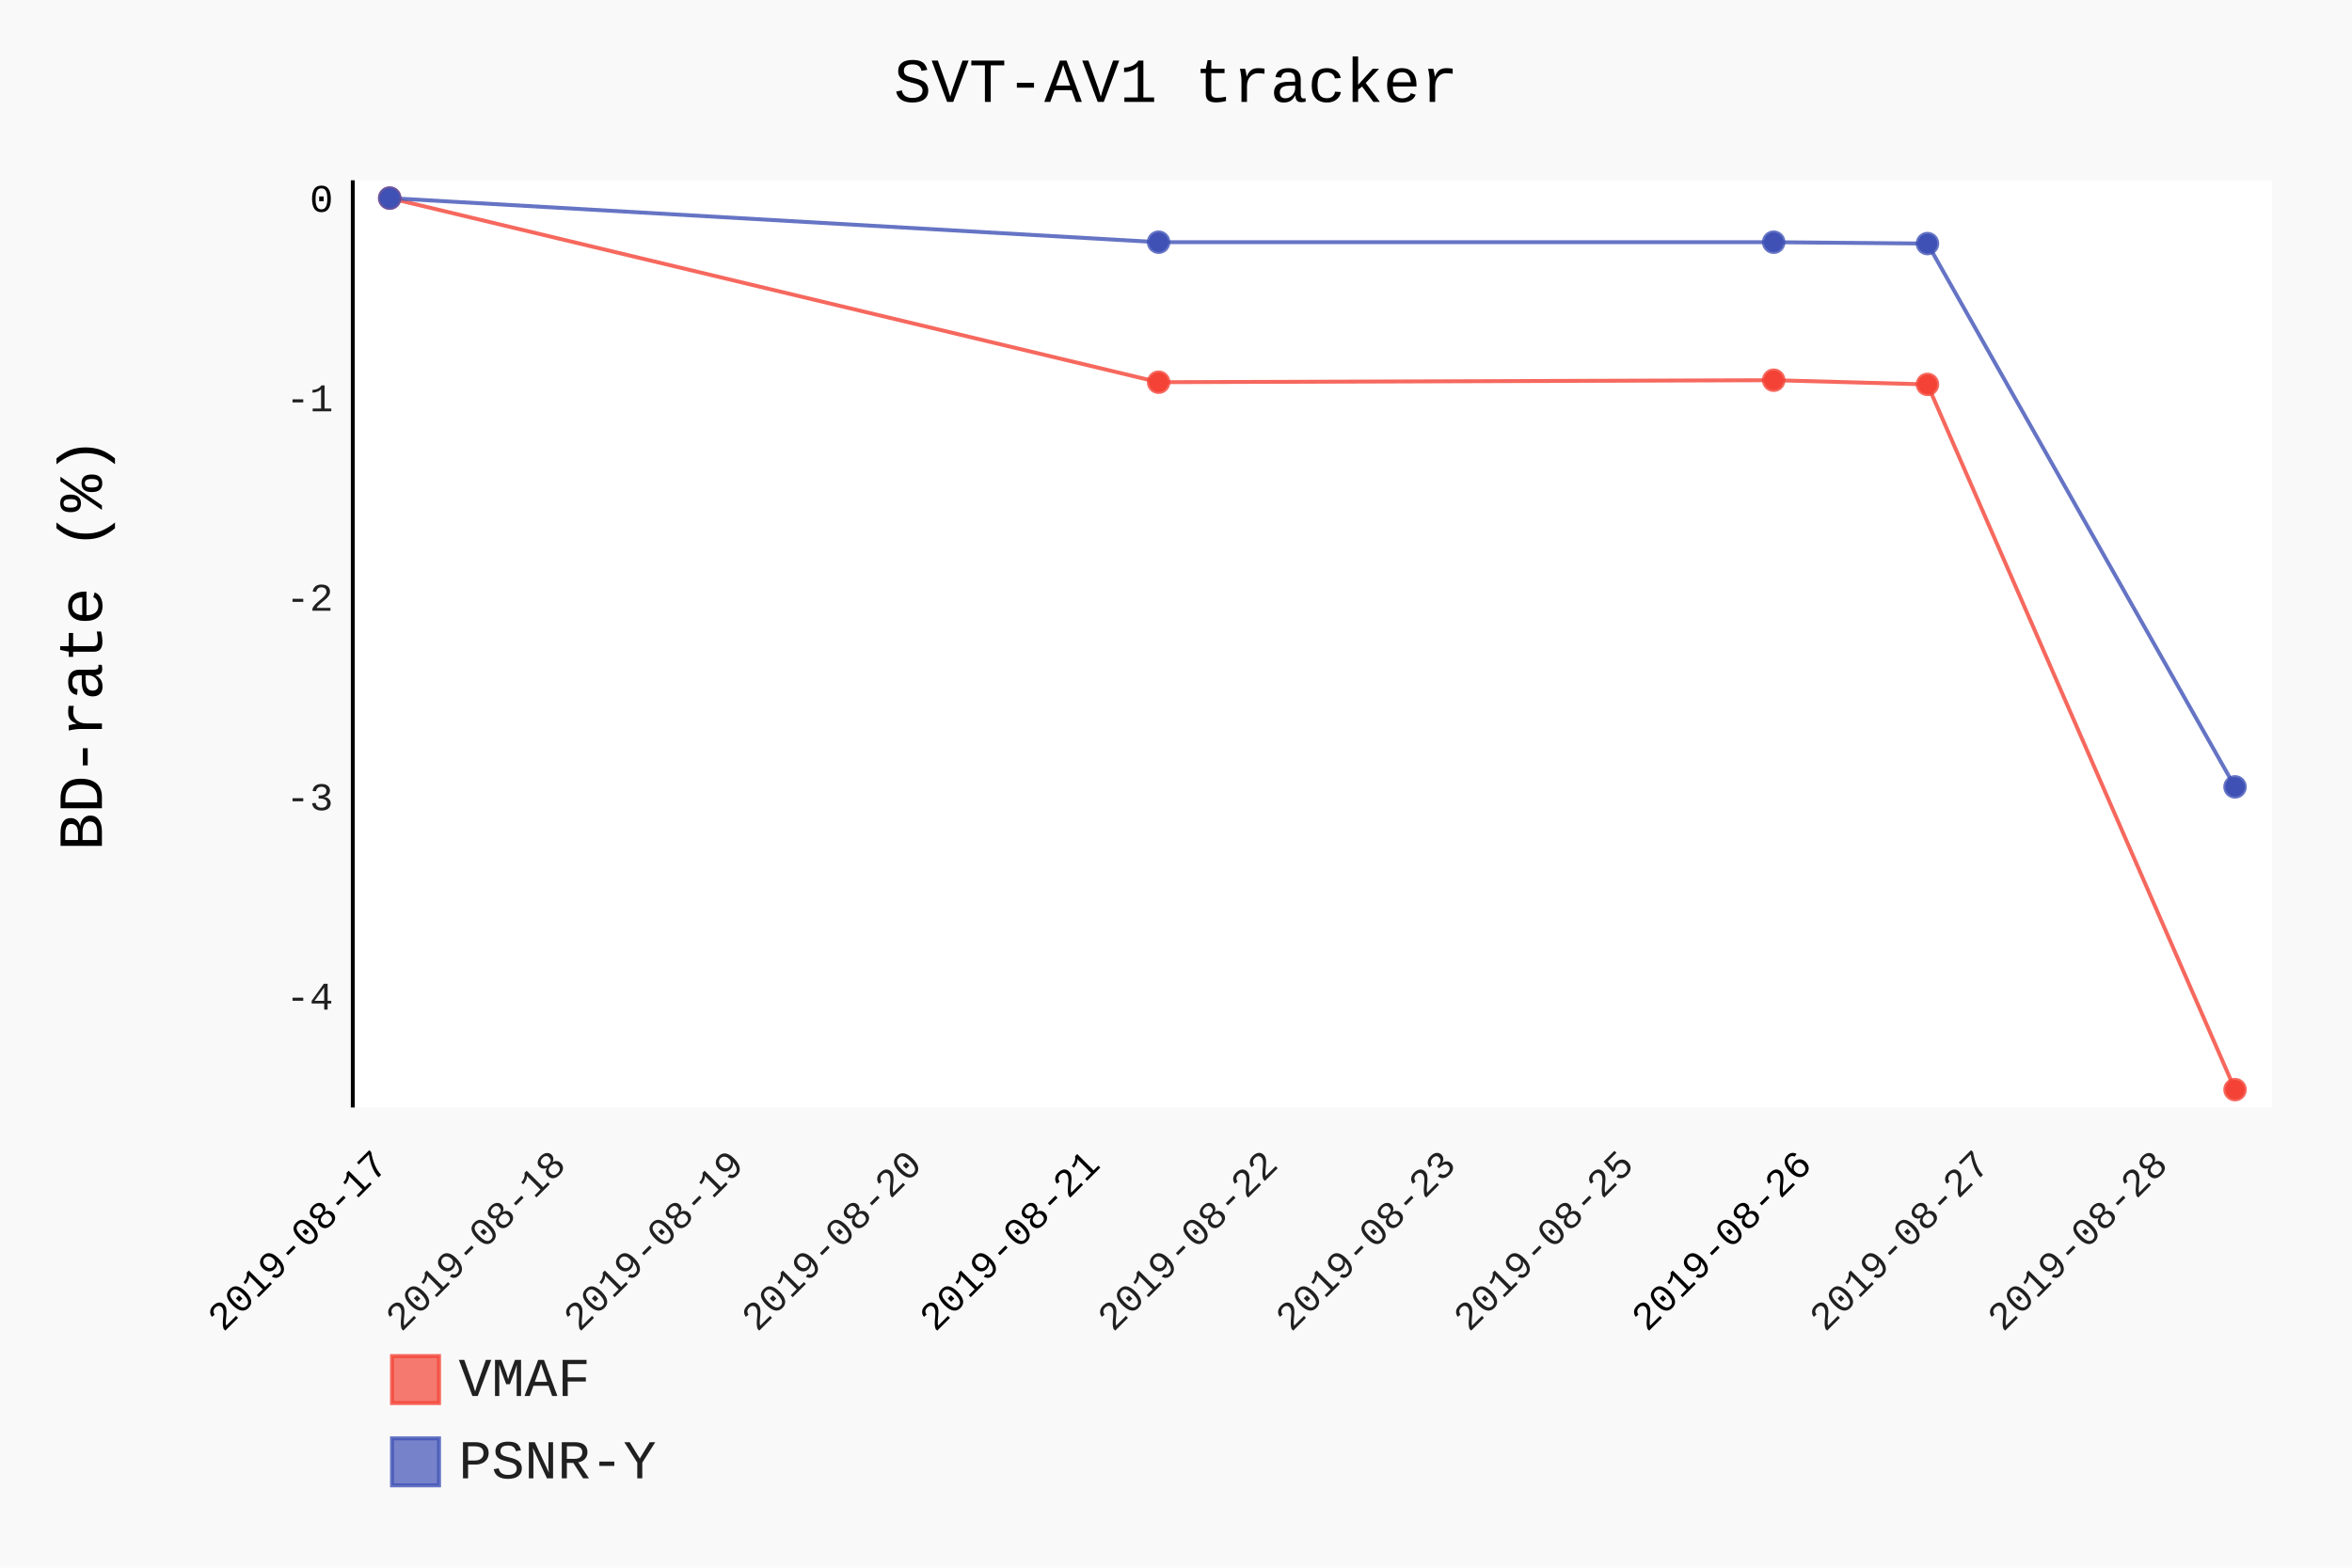
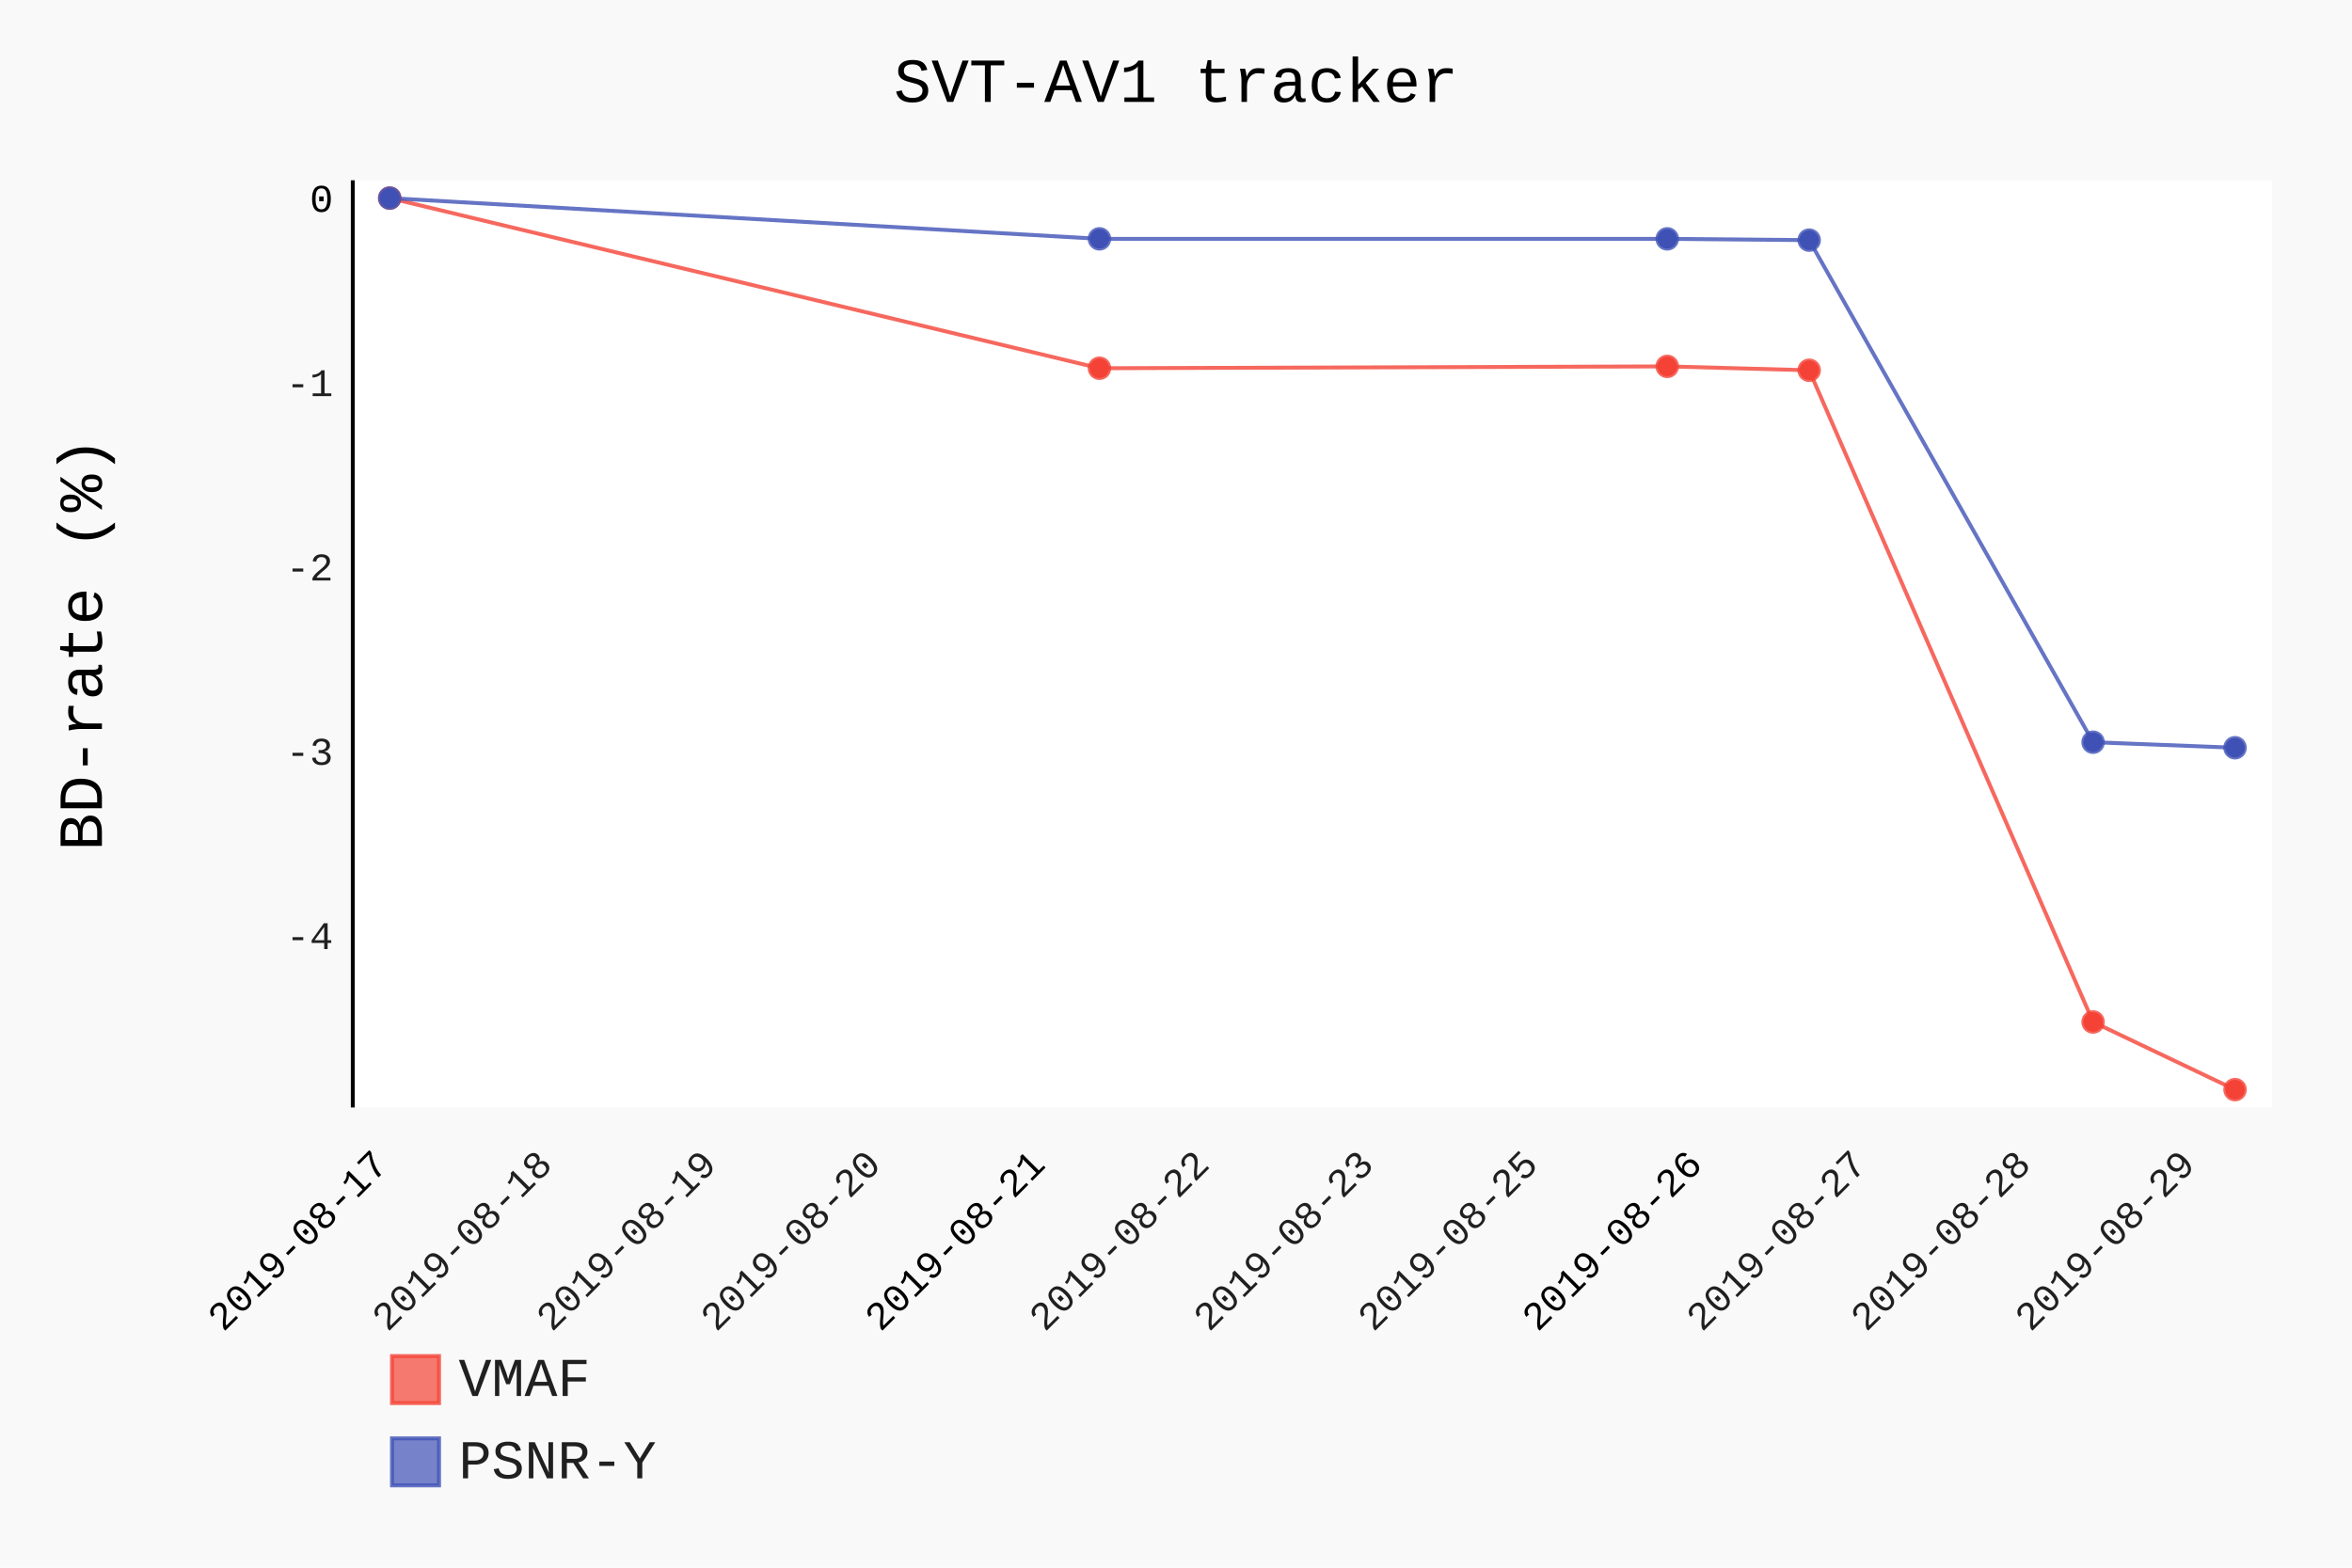
- <svg xmlns="http://www.w3.org/2000/svg" class="pygal-chart" id="chart-6c90c589-dffb-4b23-b711-0932f3720958" viewBox="0 0 600 400">
+ <svg xmlns="http://www.w3.org/2000/svg" class="pygal-chart" id="chart-f4acd283-ab8b-42a0-bf1b-9dc96879ffe4" viewBox="0 0 600 400">
  <defs>
-     <style type="text/css">#chart-6c90c589-dffb-4b23-b711-0932f3720958{-webkit-user-select:none;-webkit-font-smoothing:antialiased;font-family:Consolas,"Liberation Mono",Menlo,Courier,monospace}#chart-6c90c589-dffb-4b23-b711-0932f3720958 .title{font-family:Consolas,"Liberation Mono",Menlo,Courier,monospace;font-size:16px}#chart-6c90c589-dffb-4b23-b711-0932f3720958 .legends .legend text{font-family:Consolas,"Liberation Mono",Menlo,Courier,monospace;font-size:14px}#chart-6c90c589-dffb-4b23-b711-0932f3720958 .axis text{font-family:Consolas,"Liberation Mono",Menlo,Courier,monospace;font-size:10px}#chart-6c90c589-dffb-4b23-b711-0932f3720958 .axis text.major{font-family:Consolas,"Liberation Mono",Menlo,Courier,monospace;font-size:10px}#chart-6c90c589-dffb-4b23-b711-0932f3720958 .text-overlay text.value{font-family:Consolas,"Liberation Mono",Menlo,Courier,monospace;font-size:16px}#chart-6c90c589-dffb-4b23-b711-0932f3720958 .text-overlay text.label{font-family:Consolas,"Liberation Mono",Menlo,Courier,monospace;font-size:10px}#chart-6c90c589-dffb-4b23-b711-0932f3720958 .tooltip{font-family:Consolas,"Liberation Mono",Menlo,Courier,monospace;font-size:14px}#chart-6c90c589-dffb-4b23-b711-0932f3720958 text.no_data{font-family:Consolas,"Liberation Mono",Menlo,Courier,monospace;font-size:64px}
- #chart-6c90c589-dffb-4b23-b711-0932f3720958{background-color:rgba(249,249,249,1)}#chart-6c90c589-dffb-4b23-b711-0932f3720958 path,#chart-6c90c589-dffb-4b23-b711-0932f3720958 line,#chart-6c90c589-dffb-4b23-b711-0932f3720958 rect,#chart-6c90c589-dffb-4b23-b711-0932f3720958 circle{-webkit-transition:150ms;-moz-transition:150ms;transition:150ms}#chart-6c90c589-dffb-4b23-b711-0932f3720958 .graph &gt; .background{fill:rgba(249,249,249,1)}#chart-6c90c589-dffb-4b23-b711-0932f3720958 .plot &gt; .background{fill:rgba(255,255,255,1)}#chart-6c90c589-dffb-4b23-b711-0932f3720958 .graph{fill:rgba(0,0,0,.87)}#chart-6c90c589-dffb-4b23-b711-0932f3720958 text.no_data{fill:rgba(0,0,0,1)}#chart-6c90c589-dffb-4b23-b711-0932f3720958 .title{fill:rgba(0,0,0,1)}#chart-6c90c589-dffb-4b23-b711-0932f3720958 .legends .legend text{fill:rgba(0,0,0,.87)}#chart-6c90c589-dffb-4b23-b711-0932f3720958 .legends .legend:hover text{fill:rgba(0,0,0,1)}#chart-6c90c589-dffb-4b23-b711-0932f3720958 .axis .line{stroke:rgba(0,0,0,1)}#chart-6c90c589-dffb-4b23-b711-0932f3720958 .axis .guide.line{stroke:rgba(0,0,0,.54)}#chart-6c90c589-dffb-4b23-b711-0932f3720958 .axis .major.line{stroke:rgba(0,0,0,.87)}#chart-6c90c589-dffb-4b23-b711-0932f3720958 .axis text.major{fill:rgba(0,0,0,1)}#chart-6c90c589-dffb-4b23-b711-0932f3720958 .axis.y .guides:hover .guide.line,#chart-6c90c589-dffb-4b23-b711-0932f3720958 .line-graph .axis.x .guides:hover .guide.line,#chart-6c90c589-dffb-4b23-b711-0932f3720958 .stackedline-graph .axis.x .guides:hover .guide.line,#chart-6c90c589-dffb-4b23-b711-0932f3720958 .xy-graph .axis.x .guides:hover .guide.line{stroke:rgba(0,0,0,1)}#chart-6c90c589-dffb-4b23-b711-0932f3720958 .axis .guides:hover text{fill:rgba(0,0,0,1)}#chart-6c90c589-dffb-4b23-b711-0932f3720958 .reactive{fill-opacity:.7;stroke-opacity:.8}#chart-6c90c589-dffb-4b23-b711-0932f3720958 .ci{stroke:rgba(0,0,0,.87)}#chart-6c90c589-dffb-4b23-b711-0932f3720958 .reactive.active,#chart-6c90c589-dffb-4b23-b711-0932f3720958 .active .reactive{fill-opacity:.8;stroke-opacity:.9;stroke-width:4}#chart-6c90c589-dffb-4b23-b711-0932f3720958 .ci .reactive.active{stroke-width:1.5}#chart-6c90c589-dffb-4b23-b711-0932f3720958 .series text{fill:rgba(0,0,0,1)}#chart-6c90c589-dffb-4b23-b711-0932f3720958 .tooltip rect{fill:rgba(255,255,255,1);stroke:rgba(0,0,0,1);-webkit-transition:opacity 150ms;-moz-transition:opacity 150ms;transition:opacity 150ms}#chart-6c90c589-dffb-4b23-b711-0932f3720958 .tooltip .label{fill:rgba(0,0,0,.87)}#chart-6c90c589-dffb-4b23-b711-0932f3720958 .tooltip .label{fill:rgba(0,0,0,.87)}#chart-6c90c589-dffb-4b23-b711-0932f3720958 .tooltip .legend{font-size:.8em;fill:rgba(0,0,0,.54)}#chart-6c90c589-dffb-4b23-b711-0932f3720958 .tooltip .x_label{font-size:.6em;fill:rgba(0,0,0,1)}#chart-6c90c589-dffb-4b23-b711-0932f3720958 .tooltip .xlink{font-size:.5em;text-decoration:underline}#chart-6c90c589-dffb-4b23-b711-0932f3720958 .tooltip .value{font-size:1.5em}#chart-6c90c589-dffb-4b23-b711-0932f3720958 .bound{font-size:.5em}#chart-6c90c589-dffb-4b23-b711-0932f3720958 .max-value{font-size:.75em;fill:rgba(0,0,0,.54)}#chart-6c90c589-dffb-4b23-b711-0932f3720958 .map-element{fill:rgba(255,255,255,1);stroke:rgba(0,0,0,.54) !important}#chart-6c90c589-dffb-4b23-b711-0932f3720958 .map-element .reactive{fill-opacity:inherit;stroke-opacity:inherit}#chart-6c90c589-dffb-4b23-b711-0932f3720958 .color-0,#chart-6c90c589-dffb-4b23-b711-0932f3720958 .color-0 a:visited{stroke:#F44336;fill:#F44336}#chart-6c90c589-dffb-4b23-b711-0932f3720958 .color-1,#chart-6c90c589-dffb-4b23-b711-0932f3720958 .color-1 a:visited{stroke:#3F51B5;fill:#3F51B5}#chart-6c90c589-dffb-4b23-b711-0932f3720958 .text-overlay .color-0 text{fill:black}#chart-6c90c589-dffb-4b23-b711-0932f3720958 .text-overlay .color-1 text{fill:black}
- #chart-6c90c589-dffb-4b23-b711-0932f3720958 text.no_data{text-anchor:middle}#chart-6c90c589-dffb-4b23-b711-0932f3720958 .guide.line{fill:none}#chart-6c90c589-dffb-4b23-b711-0932f3720958 .centered{text-anchor:middle}#chart-6c90c589-dffb-4b23-b711-0932f3720958 .title{text-anchor:middle}#chart-6c90c589-dffb-4b23-b711-0932f3720958 .legends .legend text{fill-opacity:1}#chart-6c90c589-dffb-4b23-b711-0932f3720958 .axis.x text{text-anchor:middle}#chart-6c90c589-dffb-4b23-b711-0932f3720958 .axis.x:not(.web) text[transform]{text-anchor:start}#chart-6c90c589-dffb-4b23-b711-0932f3720958 .axis.x:not(.web) text[transform].backwards{text-anchor:end}#chart-6c90c589-dffb-4b23-b711-0932f3720958 .axis.y text{text-anchor:end}#chart-6c90c589-dffb-4b23-b711-0932f3720958 .axis.y text[transform].backwards{text-anchor:start}#chart-6c90c589-dffb-4b23-b711-0932f3720958 .axis.y2 text{text-anchor:start}#chart-6c90c589-dffb-4b23-b711-0932f3720958 .axis.y2 text[transform].backwards{text-anchor:end}#chart-6c90c589-dffb-4b23-b711-0932f3720958 .axis .guide.line{stroke-dasharray:4,4}#chart-6c90c589-dffb-4b23-b711-0932f3720958 .axis .major.guide.line{stroke-dasharray:6,6}#chart-6c90c589-dffb-4b23-b711-0932f3720958 .horizontal .axis.y .guide.line,#chart-6c90c589-dffb-4b23-b711-0932f3720958 .horizontal .axis.y2 .guide.line,#chart-6c90c589-dffb-4b23-b711-0932f3720958 .vertical .axis.x .guide.line{opacity:0}#chart-6c90c589-dffb-4b23-b711-0932f3720958 .horizontal .axis.always_show .guide.line,#chart-6c90c589-dffb-4b23-b711-0932f3720958 .vertical .axis.always_show .guide.line{opacity:1 !important}#chart-6c90c589-dffb-4b23-b711-0932f3720958 .axis.y .guides:hover .guide.line,#chart-6c90c589-dffb-4b23-b711-0932f3720958 .axis.y2 .guides:hover .guide.line,#chart-6c90c589-dffb-4b23-b711-0932f3720958 .axis.x .guides:hover .guide.line{opacity:1}#chart-6c90c589-dffb-4b23-b711-0932f3720958 .axis .guides:hover text{opacity:1}#chart-6c90c589-dffb-4b23-b711-0932f3720958 .nofill{fill:none}#chart-6c90c589-dffb-4b23-b711-0932f3720958 .subtle-fill{fill-opacity:.2}#chart-6c90c589-dffb-4b23-b711-0932f3720958 .dot{stroke-width:1px;fill-opacity:1}#chart-6c90c589-dffb-4b23-b711-0932f3720958 .dot.active{stroke-width:5px}#chart-6c90c589-dffb-4b23-b711-0932f3720958 .dot.negative{fill:transparent}#chart-6c90c589-dffb-4b23-b711-0932f3720958 text,#chart-6c90c589-dffb-4b23-b711-0932f3720958 tspan{stroke:none !important}#chart-6c90c589-dffb-4b23-b711-0932f3720958 .series text.active{opacity:1}#chart-6c90c589-dffb-4b23-b711-0932f3720958 .tooltip rect{fill-opacity:.95;stroke-width:.5}#chart-6c90c589-dffb-4b23-b711-0932f3720958 .tooltip text{fill-opacity:1}#chart-6c90c589-dffb-4b23-b711-0932f3720958 .showable{visibility:hidden}#chart-6c90c589-dffb-4b23-b711-0932f3720958 .showable.shown{visibility:visible}#chart-6c90c589-dffb-4b23-b711-0932f3720958 .gauge-background{fill:rgba(229,229,229,1);stroke:none}#chart-6c90c589-dffb-4b23-b711-0932f3720958 .bg-lines{stroke:rgba(249,249,249,1);stroke-width:2px}</style>
+     <style type="text/css">#chart-f4acd283-ab8b-42a0-bf1b-9dc96879ffe4{-webkit-user-select:none;-webkit-font-smoothing:antialiased;font-family:Consolas,"Liberation Mono",Menlo,Courier,monospace}#chart-f4acd283-ab8b-42a0-bf1b-9dc96879ffe4 .title{font-family:Consolas,"Liberation Mono",Menlo,Courier,monospace;font-size:16px}#chart-f4acd283-ab8b-42a0-bf1b-9dc96879ffe4 .legends .legend text{font-family:Consolas,"Liberation Mono",Menlo,Courier,monospace;font-size:14px}#chart-f4acd283-ab8b-42a0-bf1b-9dc96879ffe4 .axis text{font-family:Consolas,"Liberation Mono",Menlo,Courier,monospace;font-size:10px}#chart-f4acd283-ab8b-42a0-bf1b-9dc96879ffe4 .axis text.major{font-family:Consolas,"Liberation Mono",Menlo,Courier,monospace;font-size:10px}#chart-f4acd283-ab8b-42a0-bf1b-9dc96879ffe4 .text-overlay text.value{font-family:Consolas,"Liberation Mono",Menlo,Courier,monospace;font-size:16px}#chart-f4acd283-ab8b-42a0-bf1b-9dc96879ffe4 .text-overlay text.label{font-family:Consolas,"Liberation Mono",Menlo,Courier,monospace;font-size:10px}#chart-f4acd283-ab8b-42a0-bf1b-9dc96879ffe4 .tooltip{font-family:Consolas,"Liberation Mono",Menlo,Courier,monospace;font-size:14px}#chart-f4acd283-ab8b-42a0-bf1b-9dc96879ffe4 text.no_data{font-family:Consolas,"Liberation Mono",Menlo,Courier,monospace;font-size:64px}
+ #chart-f4acd283-ab8b-42a0-bf1b-9dc96879ffe4{background-color:rgba(249,249,249,1)}#chart-f4acd283-ab8b-42a0-bf1b-9dc96879ffe4 path,#chart-f4acd283-ab8b-42a0-bf1b-9dc96879ffe4 line,#chart-f4acd283-ab8b-42a0-bf1b-9dc96879ffe4 rect,#chart-f4acd283-ab8b-42a0-bf1b-9dc96879ffe4 circle{-webkit-transition:150ms;-moz-transition:150ms;transition:150ms}#chart-f4acd283-ab8b-42a0-bf1b-9dc96879ffe4 .graph &gt; .background{fill:rgba(249,249,249,1)}#chart-f4acd283-ab8b-42a0-bf1b-9dc96879ffe4 .plot &gt; .background{fill:rgba(255,255,255,1)}#chart-f4acd283-ab8b-42a0-bf1b-9dc96879ffe4 .graph{fill:rgba(0,0,0,.87)}#chart-f4acd283-ab8b-42a0-bf1b-9dc96879ffe4 text.no_data{fill:rgba(0,0,0,1)}#chart-f4acd283-ab8b-42a0-bf1b-9dc96879ffe4 .title{fill:rgba(0,0,0,1)}#chart-f4acd283-ab8b-42a0-bf1b-9dc96879ffe4 .legends .legend text{fill:rgba(0,0,0,.87)}#chart-f4acd283-ab8b-42a0-bf1b-9dc96879ffe4 .legends .legend:hover text{fill:rgba(0,0,0,1)}#chart-f4acd283-ab8b-42a0-bf1b-9dc96879ffe4 .axis .line{stroke:rgba(0,0,0,1)}#chart-f4acd283-ab8b-42a0-bf1b-9dc96879ffe4 .axis .guide.line{stroke:rgba(0,0,0,.54)}#chart-f4acd283-ab8b-42a0-bf1b-9dc96879ffe4 .axis .major.line{stroke:rgba(0,0,0,.87)}#chart-f4acd283-ab8b-42a0-bf1b-9dc96879ffe4 .axis text.major{fill:rgba(0,0,0,1)}#chart-f4acd283-ab8b-42a0-bf1b-9dc96879ffe4 .axis.y .guides:hover .guide.line,#chart-f4acd283-ab8b-42a0-bf1b-9dc96879ffe4 .line-graph .axis.x .guides:hover .guide.line,#chart-f4acd283-ab8b-42a0-bf1b-9dc96879ffe4 .stackedline-graph .axis.x .guides:hover .guide.line,#chart-f4acd283-ab8b-42a0-bf1b-9dc96879ffe4 .xy-graph .axis.x .guides:hover .guide.line{stroke:rgba(0,0,0,1)}#chart-f4acd283-ab8b-42a0-bf1b-9dc96879ffe4 .axis .guides:hover text{fill:rgba(0,0,0,1)}#chart-f4acd283-ab8b-42a0-bf1b-9dc96879ffe4 .reactive{fill-opacity:.7;stroke-opacity:.8}#chart-f4acd283-ab8b-42a0-bf1b-9dc96879ffe4 .ci{stroke:rgba(0,0,0,.87)}#chart-f4acd283-ab8b-42a0-bf1b-9dc96879ffe4 .reactive.active,#chart-f4acd283-ab8b-42a0-bf1b-9dc96879ffe4 .active .reactive{fill-opacity:.8;stroke-opacity:.9;stroke-width:4}#chart-f4acd283-ab8b-42a0-bf1b-9dc96879ffe4 .ci .reactive.active{stroke-width:1.5}#chart-f4acd283-ab8b-42a0-bf1b-9dc96879ffe4 .series text{fill:rgba(0,0,0,1)}#chart-f4acd283-ab8b-42a0-bf1b-9dc96879ffe4 .tooltip rect{fill:rgba(255,255,255,1);stroke:rgba(0,0,0,1);-webkit-transition:opacity 150ms;-moz-transition:opacity 150ms;transition:opacity 150ms}#chart-f4acd283-ab8b-42a0-bf1b-9dc96879ffe4 .tooltip .label{fill:rgba(0,0,0,.87)}#chart-f4acd283-ab8b-42a0-bf1b-9dc96879ffe4 .tooltip .label{fill:rgba(0,0,0,.87)}#chart-f4acd283-ab8b-42a0-bf1b-9dc96879ffe4 .tooltip .legend{font-size:.8em;fill:rgba(0,0,0,.54)}#chart-f4acd283-ab8b-42a0-bf1b-9dc96879ffe4 .tooltip .x_label{font-size:.6em;fill:rgba(0,0,0,1)}#chart-f4acd283-ab8b-42a0-bf1b-9dc96879ffe4 .tooltip .xlink{font-size:.5em;text-decoration:underline}#chart-f4acd283-ab8b-42a0-bf1b-9dc96879ffe4 .tooltip .value{font-size:1.5em}#chart-f4acd283-ab8b-42a0-bf1b-9dc96879ffe4 .bound{font-size:.5em}#chart-f4acd283-ab8b-42a0-bf1b-9dc96879ffe4 .max-value{font-size:.75em;fill:rgba(0,0,0,.54)}#chart-f4acd283-ab8b-42a0-bf1b-9dc96879ffe4 .map-element{fill:rgba(255,255,255,1);stroke:rgba(0,0,0,.54) !important}#chart-f4acd283-ab8b-42a0-bf1b-9dc96879ffe4 .map-element .reactive{fill-opacity:inherit;stroke-opacity:inherit}#chart-f4acd283-ab8b-42a0-bf1b-9dc96879ffe4 .color-0,#chart-f4acd283-ab8b-42a0-bf1b-9dc96879ffe4 .color-0 a:visited{stroke:#F44336;fill:#F44336}#chart-f4acd283-ab8b-42a0-bf1b-9dc96879ffe4 .color-1,#chart-f4acd283-ab8b-42a0-bf1b-9dc96879ffe4 .color-1 a:visited{stroke:#3F51B5;fill:#3F51B5}#chart-f4acd283-ab8b-42a0-bf1b-9dc96879ffe4 .text-overlay .color-0 text{fill:black}#chart-f4acd283-ab8b-42a0-bf1b-9dc96879ffe4 .text-overlay .color-1 text{fill:black}
+ #chart-f4acd283-ab8b-42a0-bf1b-9dc96879ffe4 text.no_data{text-anchor:middle}#chart-f4acd283-ab8b-42a0-bf1b-9dc96879ffe4 .guide.line{fill:none}#chart-f4acd283-ab8b-42a0-bf1b-9dc96879ffe4 .centered{text-anchor:middle}#chart-f4acd283-ab8b-42a0-bf1b-9dc96879ffe4 .title{text-anchor:middle}#chart-f4acd283-ab8b-42a0-bf1b-9dc96879ffe4 .legends .legend text{fill-opacity:1}#chart-f4acd283-ab8b-42a0-bf1b-9dc96879ffe4 .axis.x text{text-anchor:middle}#chart-f4acd283-ab8b-42a0-bf1b-9dc96879ffe4 .axis.x:not(.web) text[transform]{text-anchor:start}#chart-f4acd283-ab8b-42a0-bf1b-9dc96879ffe4 .axis.x:not(.web) text[transform].backwards{text-anchor:end}#chart-f4acd283-ab8b-42a0-bf1b-9dc96879ffe4 .axis.y text{text-anchor:end}#chart-f4acd283-ab8b-42a0-bf1b-9dc96879ffe4 .axis.y text[transform].backwards{text-anchor:start}#chart-f4acd283-ab8b-42a0-bf1b-9dc96879ffe4 .axis.y2 text{text-anchor:start}#chart-f4acd283-ab8b-42a0-bf1b-9dc96879ffe4 .axis.y2 text[transform].backwards{text-anchor:end}#chart-f4acd283-ab8b-42a0-bf1b-9dc96879ffe4 .axis .guide.line{stroke-dasharray:4,4}#chart-f4acd283-ab8b-42a0-bf1b-9dc96879ffe4 .axis .major.guide.line{stroke-dasharray:6,6}#chart-f4acd283-ab8b-42a0-bf1b-9dc96879ffe4 .horizontal .axis.y .guide.line,#chart-f4acd283-ab8b-42a0-bf1b-9dc96879ffe4 .horizontal .axis.y2 .guide.line,#chart-f4acd283-ab8b-42a0-bf1b-9dc96879ffe4 .vertical .axis.x .guide.line{opacity:0}#chart-f4acd283-ab8b-42a0-bf1b-9dc96879ffe4 .horizontal .axis.always_show .guide.line,#chart-f4acd283-ab8b-42a0-bf1b-9dc96879ffe4 .vertical .axis.always_show .guide.line{opacity:1 !important}#chart-f4acd283-ab8b-42a0-bf1b-9dc96879ffe4 .axis.y .guides:hover .guide.line,#chart-f4acd283-ab8b-42a0-bf1b-9dc96879ffe4 .axis.y2 .guides:hover .guide.line,#chart-f4acd283-ab8b-42a0-bf1b-9dc96879ffe4 .axis.x .guides:hover .guide.line{opacity:1}#chart-f4acd283-ab8b-42a0-bf1b-9dc96879ffe4 .axis .guides:hover text{opacity:1}#chart-f4acd283-ab8b-42a0-bf1b-9dc96879ffe4 .nofill{fill:none}#chart-f4acd283-ab8b-42a0-bf1b-9dc96879ffe4 .subtle-fill{fill-opacity:.2}#chart-f4acd283-ab8b-42a0-bf1b-9dc96879ffe4 .dot{stroke-width:1px;fill-opacity:1}#chart-f4acd283-ab8b-42a0-bf1b-9dc96879ffe4 .dot.active{stroke-width:5px}#chart-f4acd283-ab8b-42a0-bf1b-9dc96879ffe4 .dot.negative{fill:transparent}#chart-f4acd283-ab8b-42a0-bf1b-9dc96879ffe4 text,#chart-f4acd283-ab8b-42a0-bf1b-9dc96879ffe4 tspan{stroke:none !important}#chart-f4acd283-ab8b-42a0-bf1b-9dc96879ffe4 .series text.active{opacity:1}#chart-f4acd283-ab8b-42a0-bf1b-9dc96879ffe4 .tooltip rect{fill-opacity:.95;stroke-width:.5}#chart-f4acd283-ab8b-42a0-bf1b-9dc96879ffe4 .tooltip text{fill-opacity:1}#chart-f4acd283-ab8b-42a0-bf1b-9dc96879ffe4 .showable{visibility:hidden}#chart-f4acd283-ab8b-42a0-bf1b-9dc96879ffe4 .showable.shown{visibility:visible}#chart-f4acd283-ab8b-42a0-bf1b-9dc96879ffe4 .gauge-background{fill:rgba(229,229,229,1);stroke:none}#chart-f4acd283-ab8b-42a0-bf1b-9dc96879ffe4 .bg-lines{stroke:rgba(249,249,249,1);stroke-width:2px}</style>
  </defs>
  <g class="graph datetimeline-graph vertical">
    <rect class="background" height="400" width="600" x="0" y="0" />
    <g class="plot" transform="translate(90, 46)">
      <rect class="background" height="236.574" width="489.574" x="0" y="0" />
      <g class="axis y">
        <g class="guides">
-           <text class="" x="-5" y="211.606">-4</text>
+           <text class="" x="-5" y="196.162">-4</text>
        </g>
        <g class="guides">
-           <text class="" x="-5" y="160.717">-3</text>
+           <text class="" x="-5" y="149.134">-3</text>
        </g>
        <g class="guides">
-           <text class="" x="-5" y="109.828">-2</text>
+           <text class="" x="-5" y="102.106">-2</text>
        </g>
        <g class="guides">
-           <text class="" x="-5" y="58.939">-1</text>
+           <text class="" x="-5" y="55.078">-1</text>
        </g>
        <g class="guides">
          <text class="major" x="-5" y="8.049">0</text>
        </g>
      </g>
      <g class="axis x">
        <path class="line" d="M0 0 v236.574" />
        <g class="guides">
          <path class="major guide line" d="M9.415 0 v236.574" />
          <text class="major backwards" transform="rotate(315 9.414877 251.5736)" x="9.415" y="251.574">2019-08-17</text>
        </g>
        <g class="guides">
-           <path class="guide line" d="M54.818 0 v236.574" />
-           <text class="backwards" transform="rotate(315 54.81841 251.5736)" x="54.818" y="251.574">2019-08-18</text>
+           <path class="guide line" d="M51.326 0 v236.574" />
+           <text class="backwards" transform="rotate(315 51.32583 251.5736)" x="51.326" y="251.574">2019-08-18</text>
        </g>
        <g class="guides">
-           <path class="guide line" d="M100.222 0 v236.574" />
-           <text class="backwards" transform="rotate(315 100.2219 251.5736)" x="100.222" y="251.574">2019-08-19</text>
+           <path class="guide line" d="M93.237 0 v236.574" />
+           <text class="backwards" transform="rotate(315 93.23679 251.5736)" x="93.237" y="251.574">2019-08-19</text>
        </g>
        <g class="guides">
-           <path class="guide line" d="M145.625 0 v236.574" />
-           <text class="backwards" transform="rotate(315 145.6255 251.5736)" x="145.625" y="251.574">2019-08-20</text>
+           <path class="guide line" d="M135.148 0 v236.574" />
+           <text class="backwards" transform="rotate(315 135.1477 251.5736)" x="135.148" y="251.574">2019-08-20</text>
        </g>
        <g class="guides">
-           <path class="major guide line" d="M191.029 0 v236.574" />
-           <text class="major backwards" transform="rotate(315 191.029 251.5736)" x="191.029" y="251.574">2019-08-21</text>
+           <path class="major guide line" d="M177.059 0 v236.574" />
+           <text class="major backwards" transform="rotate(315 177.0587 251.5736)" x="177.059" y="251.574">2019-08-21</text>
        </g>
        <g class="guides">
-           <path class="guide line" d="M236.433 0 v236.574" />
-           <text class="backwards" transform="rotate(315 236.4325 251.5736)" x="236.433" y="251.574">2019-08-22</text>
+           <path class="guide line" d="M218.97 0 v236.574" />
+           <text class="backwards" transform="rotate(315 218.9696 251.5736)" x="218.97" y="251.574">2019-08-22</text>
        </g>
        <g class="guides">
-           <path class="guide line" d="M281.836 0 v236.574" />
-           <text class="backwards" transform="rotate(315 281.8361 251.5736)" x="281.836" y="251.574">2019-08-23</text>
+           <path class="guide line" d="M260.881 0 v236.574" />
+           <text class="backwards" transform="rotate(315 260.8806 251.5736)" x="260.881" y="251.574">2019-08-23</text>
        </g>
        <g class="guides">
-           <path class="guide line" d="M327.24 0 v236.574" />
-           <text class="backwards" transform="rotate(315 327.2396 251.5736)" x="327.24" y="251.574">2019-08-25</text>
+           <path class="guide line" d="M302.792 0 v236.574" />
+           <text class="backwards" transform="rotate(315 302.7916 251.5736)" x="302.792" y="251.574">2019-08-25</text>
        </g>
        <g class="guides">
-           <path class="major guide line" d="M372.643 0 v236.574" />
-           <text class="major backwards" transform="rotate(315 372.6431 251.5736)" x="372.643" y="251.574">2019-08-26</text>
+           <path class="major guide line" d="M344.703 0 v236.574" />
+           <text class="major backwards" transform="rotate(315 344.7025 251.5736)" x="344.703" y="251.574">2019-08-26</text>
        </g>
        <g class="guides">
-           <path class="guide line" d="M418.047 0 v236.574" />
-           <text class="backwards" transform="rotate(315 418.0467 251.5736)" x="418.047" y="251.574">2019-08-27</text>
+           <path class="guide line" d="M386.613 0 v236.574" />
+           <text class="backwards" transform="rotate(315 386.6135 251.5736)" x="386.613" y="251.574">2019-08-27</text>
        </g>
        <g class="guides">
-           <path class="guide line" d="M463.45 0 v236.574" />
-           <text class="backwards" transform="rotate(315 463.4502 251.5736)" x="463.45" y="251.574">2019-08-28</text>
+           <path class="guide line" d="M428.524 0 v236.574" />
+           <text class="backwards" transform="rotate(315 428.5244 251.5736)" x="428.524" y="251.574">2019-08-28</text>
+         </g>
+         <g class="guides">
+           <path class="guide line" d="M470.435 0 v236.574" />
+           <text class="backwards" transform="rotate(315 470.4354 251.5736)" x="470.435" y="251.574">2019-08-29</text>
        </g>
      </g>
      <g class="series serie-0 color-0">
-         <path class="line reactive nofill" d="M9.415 4.549 L205.558 51.52 362.473 51.011 401.701 52.08 480.159 232.024" />
+         <path class="line reactive nofill" d="M9.415 4.549 L190.47 47.956 335.314 47.486 371.526 48.474 443.948 214.765 480.159 232.024" />
      </g>
      <g class="series serie-1 color-1">
-         <path class="line reactive nofill" d="M9.415 4.549 L205.558 15.796 362.473 15.796 401.701 16.152 480.159 154.774" />
+         <path class="line reactive nofill" d="M9.415 4.549 L190.47 14.943 335.314 14.943 371.526 15.272 443.948 143.376 480.159 144.787" />
      </g>
    </g>
    <g class="titles">
      <text class="title plot_title" x="300.0" y="26">SVT-AV1 tracker</text>
      <text class="title" transform="rotate(-90 0 164.2868)" x="0" y="190.287">BD-rate (%)</text>
    </g>
    <g class="plot overlay" transform="translate(90, 46)">
      <g class="series serie-0 color-0">
        <g class="dots">
          <circle class="dot reactive tooltip-trigger" cx="9.415" cy="4.549" r="2.5" />
        </g>
        <g class="dots">
-           <circle class="dot reactive tooltip-trigger" cx="205.558" cy="51.52" r="2.5" />
+           <circle class="dot reactive tooltip-trigger" cx="190.47" cy="47.956" r="2.5" />
        </g>
        <g class="dots">
-           <circle class="dot reactive tooltip-trigger" cx="362.473" cy="51.011" r="2.5" />
+           <circle class="dot reactive tooltip-trigger" cx="335.314" cy="47.486" r="2.5" />
        </g>
        <g class="dots">
-           <circle class="dot reactive tooltip-trigger" cx="401.701" cy="52.08" r="2.5" />
+           <circle class="dot reactive tooltip-trigger" cx="371.526" cy="48.474" r="2.5" />
+         </g>
+         <g class="dots">
+           <circle class="dot reactive tooltip-trigger" cx="443.948" cy="214.765" r="2.5" />
        </g>
        <g class="dots">
          <circle class="dot reactive tooltip-trigger" cx="480.159" cy="232.024" r="2.5" />
        </g>
      </g>
      <g class="series serie-1 color-1">
        <g class="dots">
          <circle class="dot reactive tooltip-trigger" cx="9.415" cy="4.549" r="2.5" />
        </g>
        <g class="dots">
-           <circle class="dot reactive tooltip-trigger" cx="205.558" cy="15.796" r="2.5" />
+           <circle class="dot reactive tooltip-trigger" cx="190.47" cy="14.943" r="2.5" />
        </g>
        <g class="dots">
-           <circle class="dot reactive tooltip-trigger" cx="362.473" cy="15.796" r="2.5" />
+           <circle class="dot reactive tooltip-trigger" cx="335.314" cy="14.943" r="2.5" />
        </g>
        <g class="dots">
-           <circle class="dot reactive tooltip-trigger" cx="401.701" cy="16.152" r="2.5" />
+           <circle class="dot reactive tooltip-trigger" cx="371.526" cy="15.272" r="2.5" />
        </g>
        <g class="dots">
-           <circle class="dot reactive tooltip-trigger" cx="480.159" cy="154.774" r="2.5" />
+           <circle class="dot reactive tooltip-trigger" cx="443.948" cy="143.376" r="2.5" />
+         </g>
+         <g class="dots">
+           <circle class="dot reactive tooltip-trigger" cx="480.159" cy="144.787" r="2.5" />
        </g>
      </g>
    </g>
    <g class="plot text-overlay" transform="translate(90, 46)">
      <g class="series serie-0 color-0" />
      <g class="series serie-1 color-1" />
    </g>
    <g class="plot tooltip-overlay" transform="translate(90, 46)">
      <g class="tooltip" style="opacity: 0" transform="translate(0 0)">
        <rect class="tooltip-box" height="0" rx="0" ry="0" width="0" />
        <g class="text" />
      </g>
    </g>
    <g class="legends" transform="translate(100, 345)">
      <g class="legend reactive activate-serie" id="activate-serie-0">
        <rect class="color-0 reactive" height="12" width="12" x="0.0" y="1.0" />
        <text x="17.0" y="11.2">VMAF</text>
      </g>
      <g class="legend reactive activate-serie" id="activate-serie-1">
        <rect class="color-1 reactive" height="12" width="12" x="0.0" y="22.0" />
        <text x="17.0" y="32.2">PSNR-Y</text>
      </g>
    </g>
  </g>
</svg>
